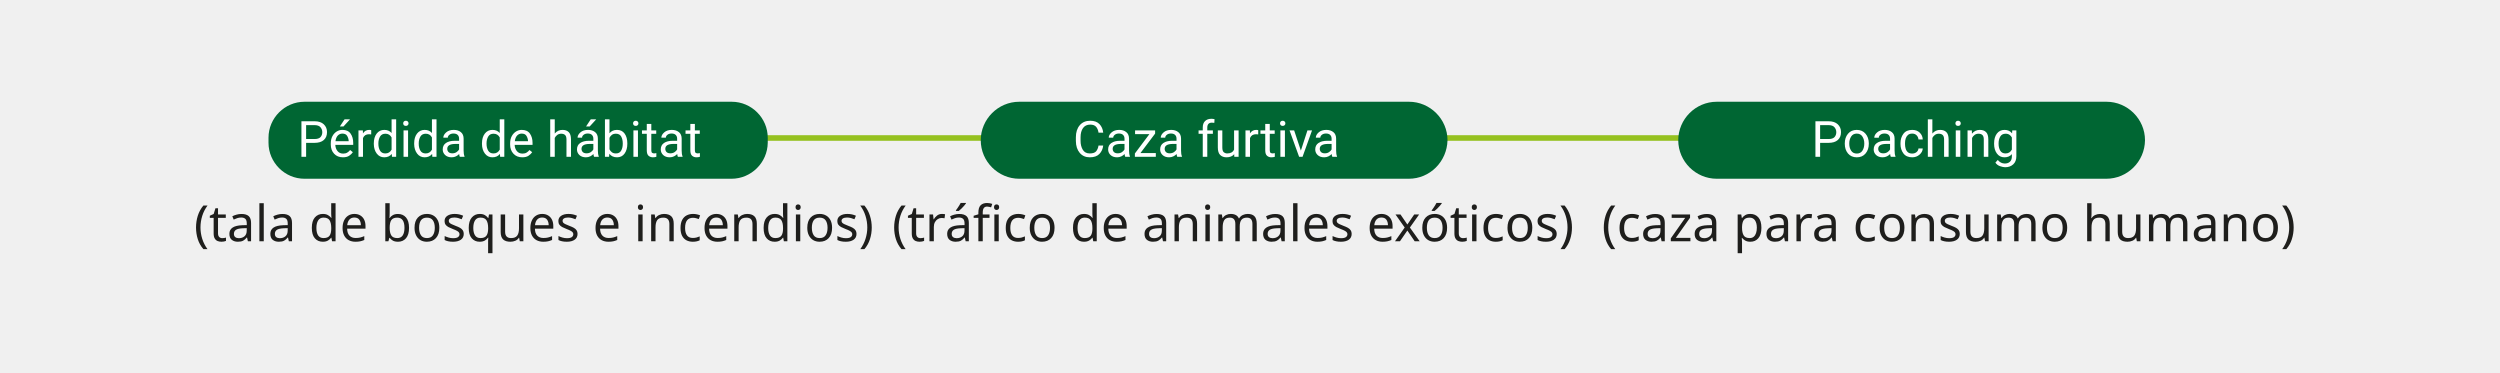
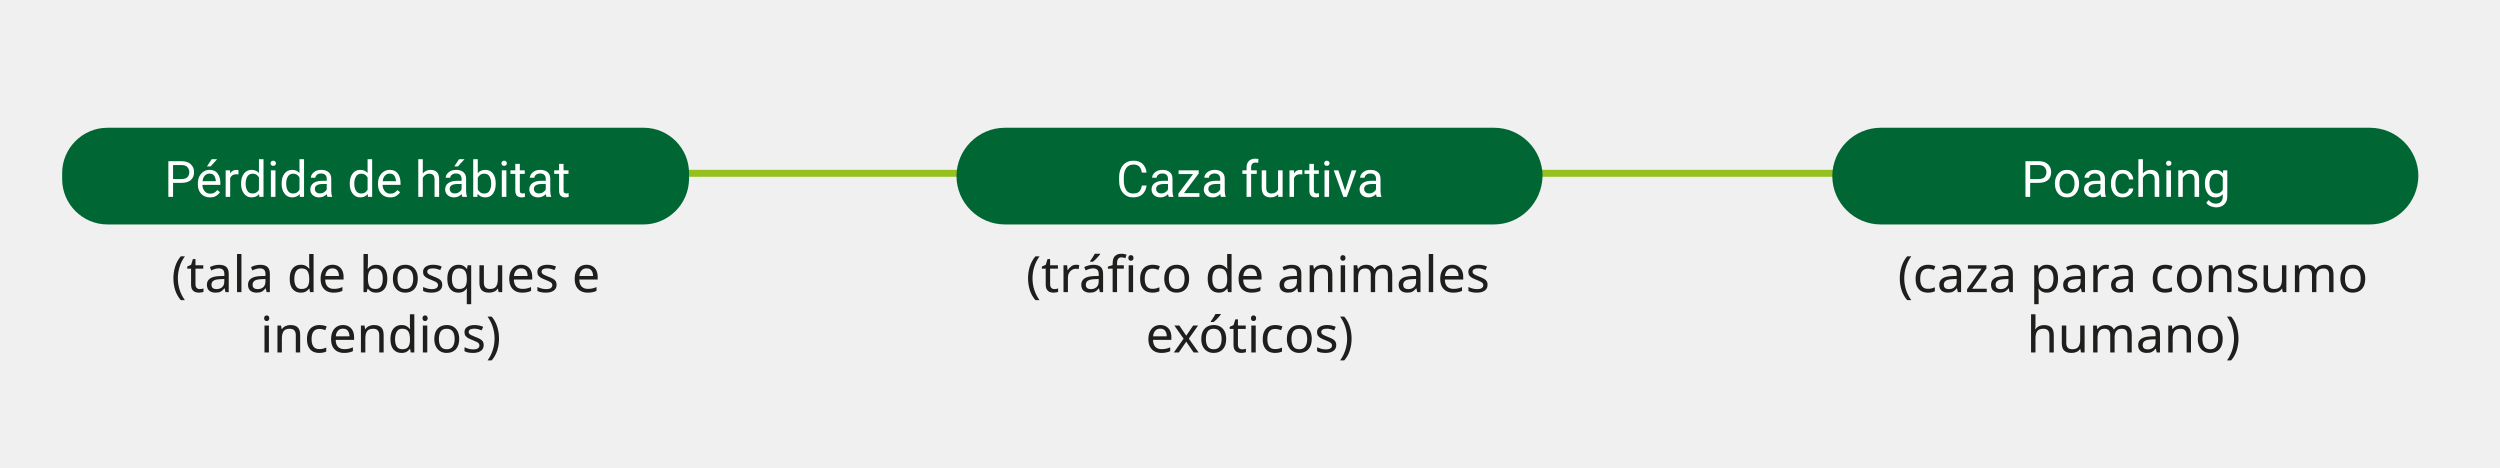
- <svg xmlns="http://www.w3.org/2000/svg" version="1.1" id="mapa-1" x="0px" y="0px" viewBox="0 0 1000 149" style="enable-background:new 0 0 1000 149;" xml:space="preserve">
+ <svg xmlns="http://www.w3.org/2000/svg" version="1.1" id="mapa-1" x="0px" y="0px" viewBox="0 0 796.4 149" style="enable-background:new 0 0 796.4 149;" xml:space="preserve">
  <style type="text/css">
	.st0{fill:none;stroke:#95C11F;stroke-width:2.237;stroke-linecap:round;stroke-miterlimit:10;}
	.st1{fill:#006633;}
	.st2{fill:#FFFFFF;}
- 	.st3{font-family:'Roboto-Regular', sans-serif;}
- 	.st4{font-size:20px;}
- 	.st5{fill:#1E1E1C;}
- 	.st6{font-family:'Roboto', sans-serif;}
- 
+ 	.st3{font-family:'Roboto', sans-serif;}
+ 	.st4{font-size:16px;}
+ 	.st5{fill:none;}
+ 	.st6{enable-background:new    ;}
+ 	.st7{fill:#1E1E1C;}
+ 	.st8{font-family:'Roboto-Regular', sans-serif;}
</style>
  <g id="linea">
-     <line class="st0" x1="242" y1="55.2" x2="793.5" y2="55.2" />
+     <line class="st0" x1="154.4" y1="55.2" x2="705.9" y2="55.2" />
  </g>
  <g id="cajas">
-     <path class="st1" d="M292.6,71.5H121.8c-7.9,0-14.4-6.5-14.4-14.4v-2c0-7.9,6.5-14.4,14.4-14.4h170.9c7.9,0,14.4,6.5,14.4,14.4v2   C307,65,300.5,71.5,292.6,71.5z" />
-     <path class="st1" d="M563.5,71.5H407.7c-8.4,0-15.4-6.9-15.4-15.4l0,0c0-8.4,6.9-15.4,15.4-15.4h155.9c8.4,0,15.4,6.9,15.4,15.4   l0,0C578.8,64.6,572,71.5,563.5,71.5z" />
-     <path class="st1" d="M842.5,71.5H686.7c-8.4,0-15.4-6.9-15.4-15.4l0,0c0-8.4,6.9-15.4,15.4-15.4h155.9c8.4,0,15.4,6.9,15.4,15.4   l0,0C857.9,64.6,851,71.5,842.5,71.5z" />
+     <path class="st1" d="M205,71.5H34.2c-7.9,0-14.4-6.5-14.4-14.4v-2c0-7.9,6.5-14.4,14.4-14.4h170.9c7.9,0,14.4,6.5,14.4,14.4v2   C219.4,65,212.9,71.5,205,71.5z" />
+     <path class="st1" d="M475.9,71.5H320.1c-8.4,0-15.4-6.9-15.4-15.4l0,0c0-8.4,6.9-15.4,15.4-15.4H476c8.4,0,15.4,6.9,15.4,15.4l0,0   C491.2,64.6,484.4,71.5,475.9,71.5z" />
+     <path class="st1" d="M754.9,71.5H599.1c-8.4,0-15.4-6.9-15.4-15.4l0,0c0-8.4,6.9-15.4,15.4-15.4H755c8.4,0,15.4,6.9,15.4,15.4l0,0   C770.3,64.6,763.4,71.5,754.9,71.5z" />
  </g>
  <g id="Capa_1_1_">
-     <text transform="matrix(1 0 0 1 118.916 62.7208)" class="st2 st6 st4">Pérdida de hábitat </text>
-     <text transform="matrix(1 0 0 1 77.6143 96.4932)" class="st5 st3 st4">(tala de bosques e incendios)</text>
-     <text transform="matrix(1 0 0 1 724.5156 62.7217)" class="st2 st6 st4">Poaching </text>
-     <text transform="matrix(1 0 0 1 640.7197 96.4932)" class="st5 st3 st4">(caza para consumo humano)</text>
-     <text transform="matrix(1 0 0 1 429.1787 62.7208)" class="st2 st6 st4">Caza furtiva </text>
-     <text transform="matrix(1 0 0 1 356.8633 96.4932)" class="st5 st3 st4">(tráfico de animales exóticos)</text>
+     <text transform="matrix(1 0 0 1 52.3017 62.7209)" class="st2 st3 st4">Pérdida de hábitat </text>
+     <rect x="29.4" y="79.4" class="st5" width="182" height="57.6" />
+     <text transform="matrix(1 0 0 1 54.5967 93.0714)" class="st6">
+       <tspan x="0" y="0" class="st7 st8 st4">(tala de bosques e </tspan>
+       <tspan x="28.3" y="19.2" class="st7 st8 st4">incendios)</tspan>
+     </text>
+     <text transform="matrix(1 0 0 1 643.9014 62.7209)" class="st2 st3 st4">Poaching </text>
+     <rect x="589.4" y="79.4" class="st5" width="177" height="69.6" />
+     <text transform="matrix(1 0 0 1 604.5537 93.0714)" class="st6">
+       <tspan x="0" y="0" class="st7 st8 st4">(caza para consumo </tspan>
+       <tspan x="41.1" y="19.2" class="st7 st8 st4">humano)</tspan>
+     </text>
+     <text transform="matrix(1 0 0 1 355.5644 62.7209)" class="st2 st3 st4">Caza furtiva </text>
+     <rect x="304.7" y="79.4" class="st5" width="186.7" height="69.6" />
+     <text transform="matrix(1 0 0 1 326.852 93.0714)" class="st6">
+       <tspan x="0" y="0" class="st7 st8 st4">(tráfico de animales </tspan>
+       <tspan x="38.1" y="19.2" class="st7 st8 st4">exóticos)</tspan>
+     </text>
  </g>
</svg>
